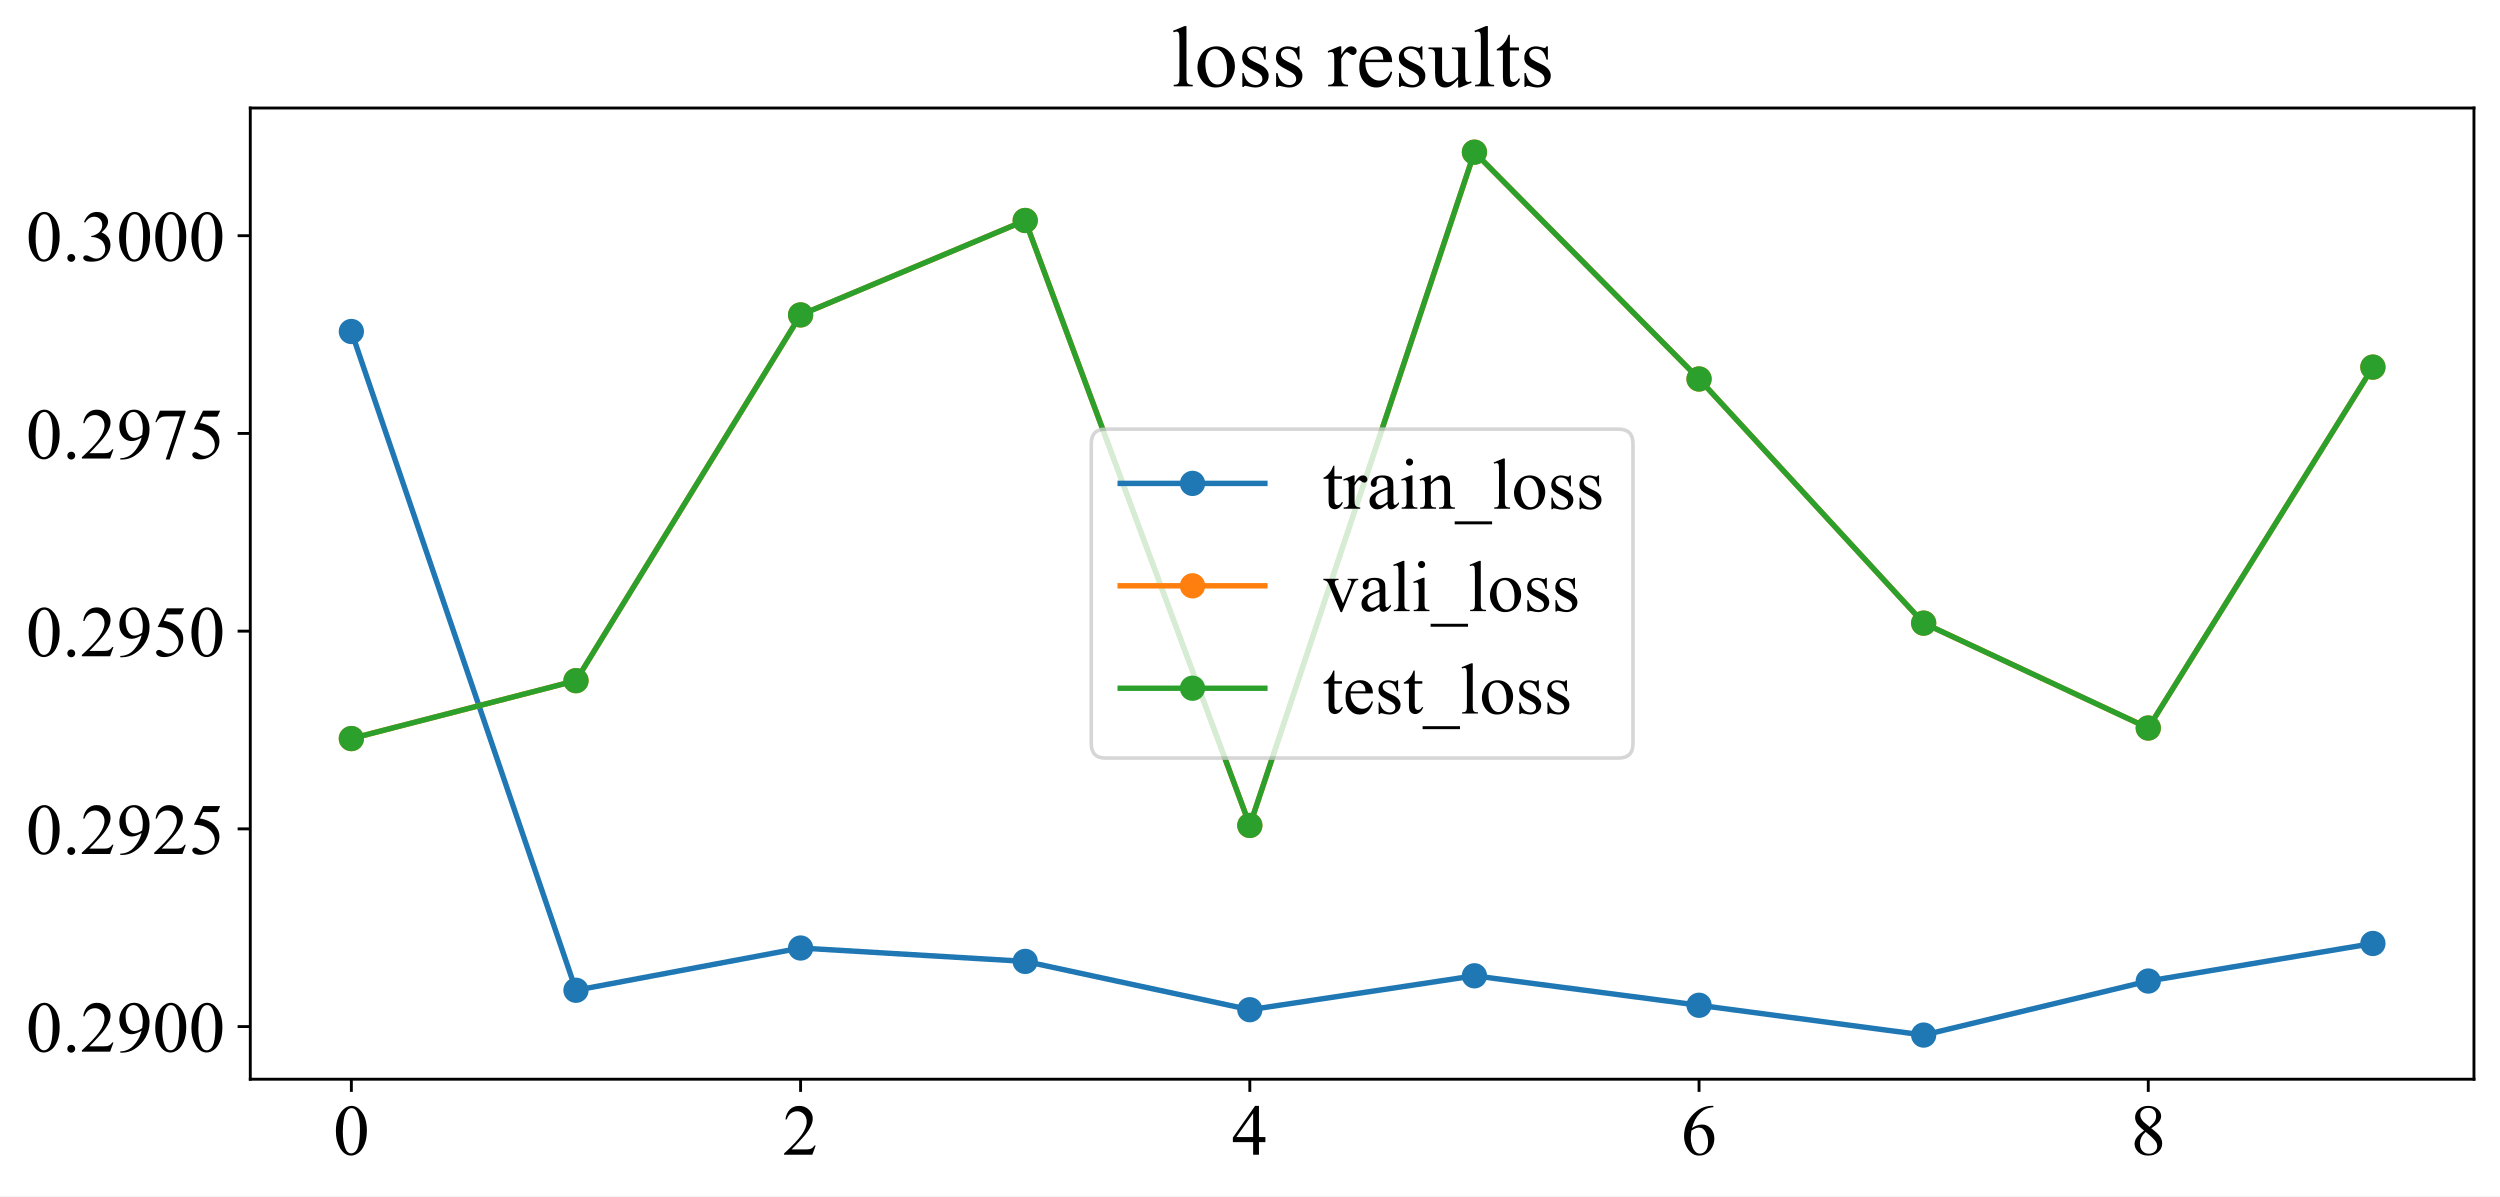
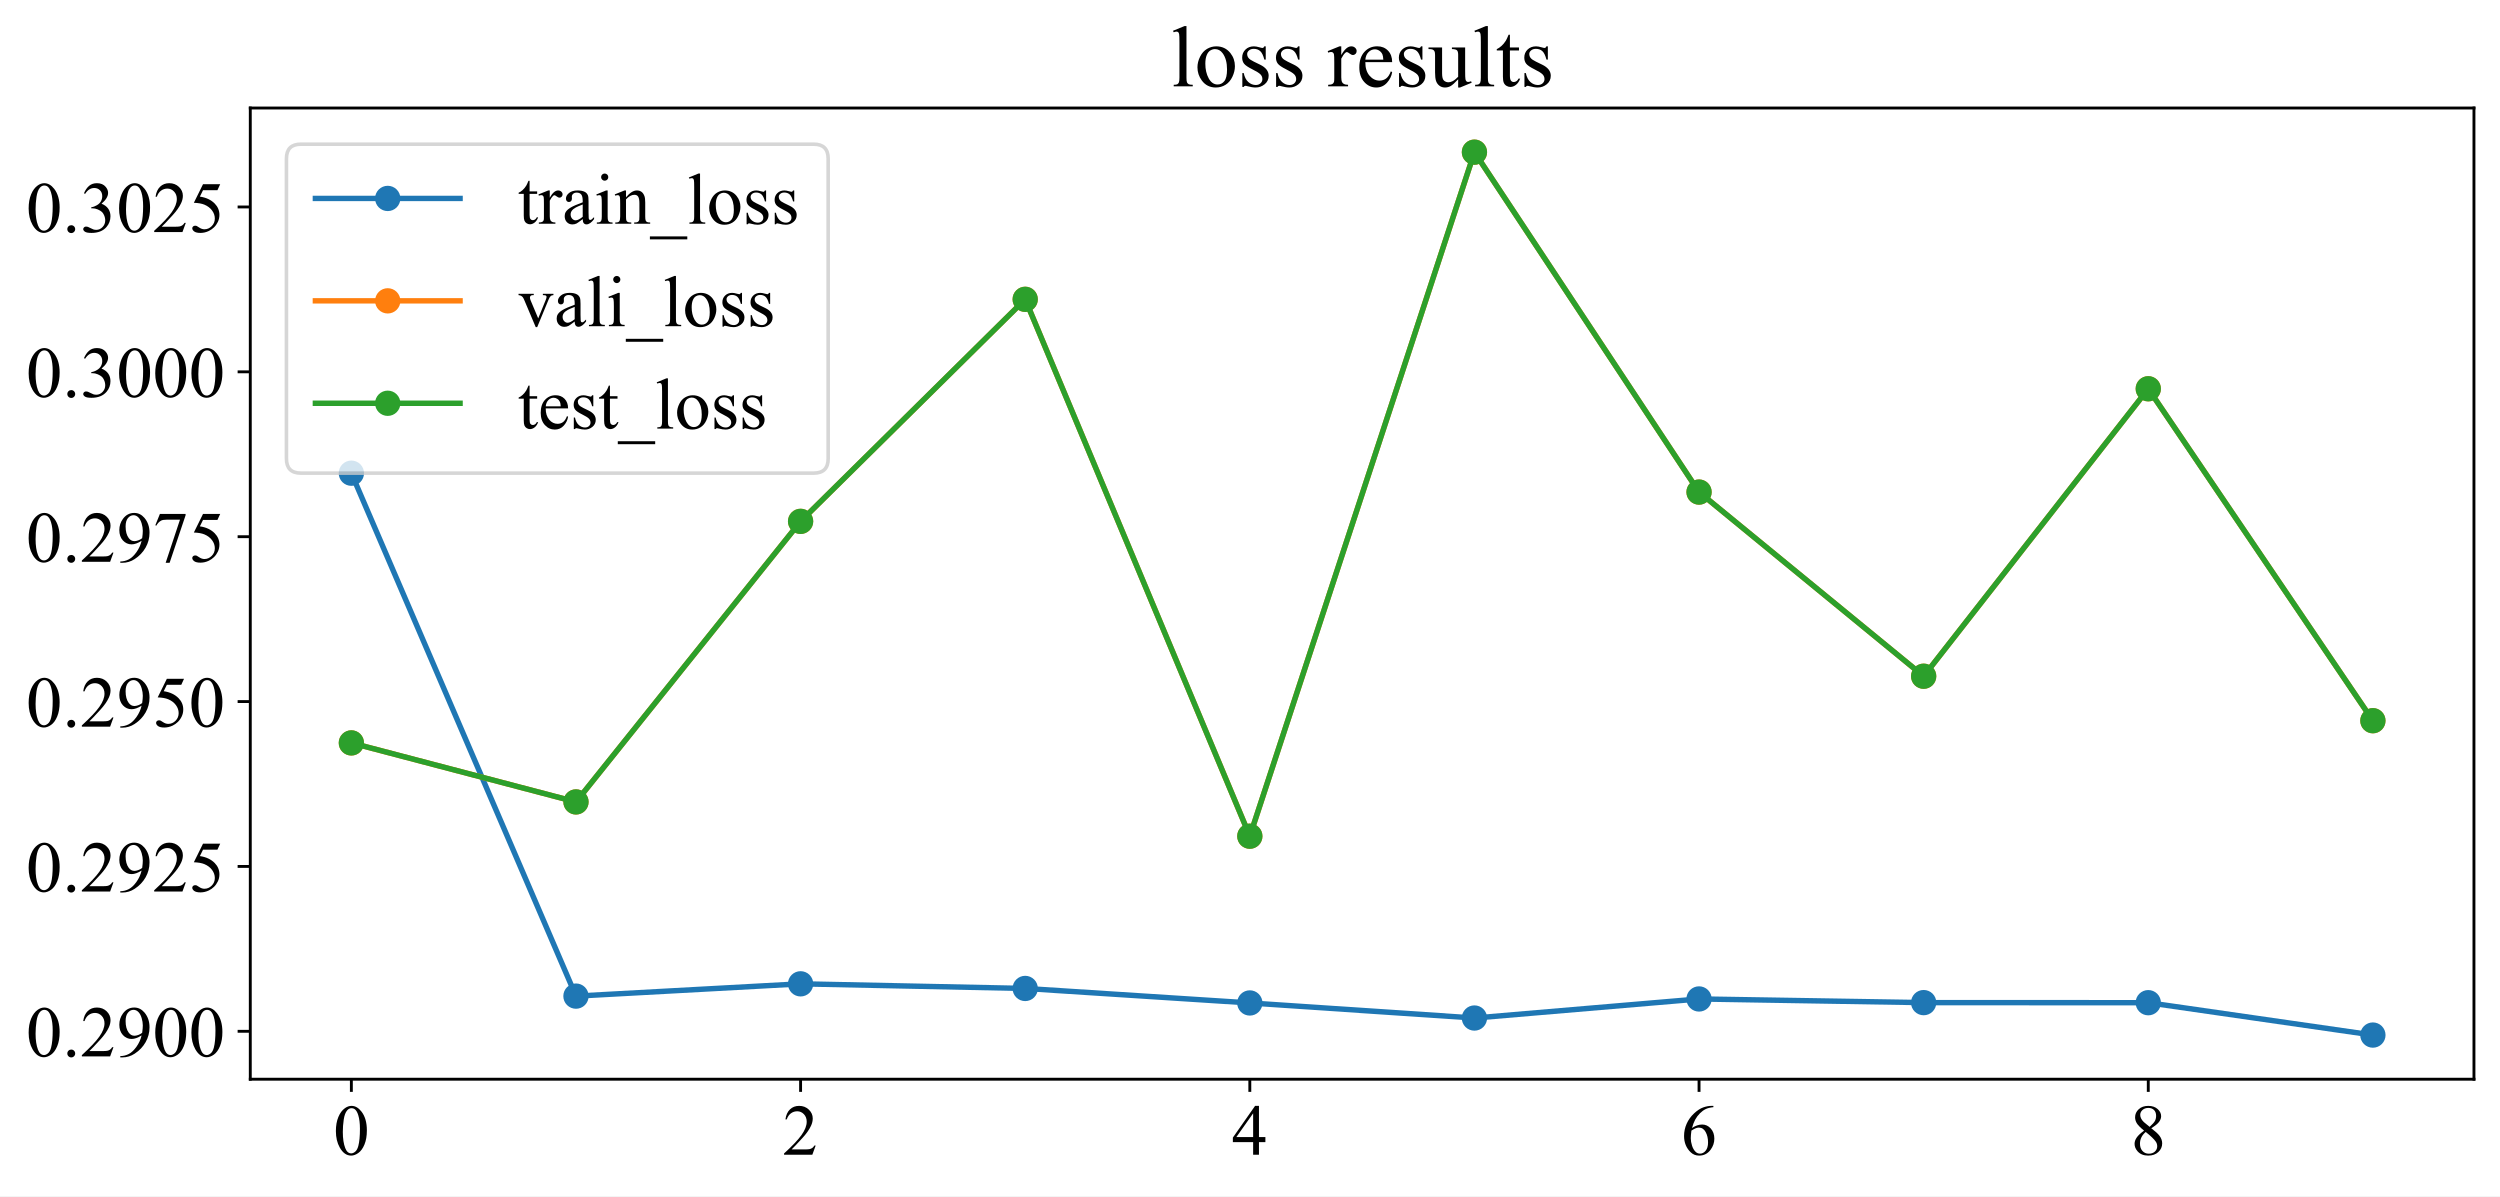
<svg xmlns="http://www.w3.org/2000/svg" xmlns:xlink="http://www.w3.org/1999/xlink" width="691.21pt" height="330.751pt" viewBox="0 0 691.21 330.751" version="1.1">
  <defs>
    <style type="text/css">*{stroke-linejoin: round; stroke-linecap: butt}</style>
  </defs>
  <g id="figure_1">
    <g id="patch_1">
      <path d="M 0 330.751  L 691.21 330.751  L 691.21 0  L 0 0  z " style="fill: #ffffff" />
    </g>
    <g id="axes_1">
      <g id="patch_2">
        <path d="M 69.2 298.385  L 684.01 298.385  L 684.01 29.865  L 69.2 29.865  z " style="fill: #ffffff" />
      </g>
      <g id="matplotlib.axis_1">
        <g id="xtick_1">
          <g id="line2d_1">
            <defs>
-               <path id="m62c90a2470" d="M 0 0  L 0 3.5  " style="stroke: #000000; stroke-width: 0.8" />
+               <path id="m183f76a699" d="M 0 0  L 0 3.5  " style="stroke: #000000; stroke-width: 0.8" />
            </defs>
            <g>
-               <use xlink:href="#m62c90a2470" x="97.146" y="298.385" style="stroke: #000000; stroke-width: 0.8" />
+               <use xlink:href="#m183f76a699" x="97.146" y="298.385" style="stroke: #000000; stroke-width: 0.8" />
            </g>
          </g>
          <g id="text_1">
            <g transform="translate(92.14591 319.2725) scale(0.2 -0.2)">
              <defs>
                <path id="TimesNewRomanPSMT-30" d="M 231 2094  Q 231 2819 450 3342  Q 669 3866 1031 4122  Q 1313 4325 1613 4325  Q 2100 4325 2488 3828  Q 2972 3213 2972 2159  Q 2972 1422 2759 906  Q 2547 391 2217 158  Q 1888 -75 1581 -75  Q 975 -75 572 641  Q 231 1244 231 2094  z M 844 2016  Q 844 1141 1059 588  Q 1238 122 1591 122  Q 1759 122 1940 273  Q 2122 425 2216 781  Q 2359 1319 2359 2297  Q 2359 3022 2209 3506  Q 2097 3866 1919 4016  Q 1791 4119 1609 4119  Q 1397 4119 1231 3928  Q 1006 3669 925 3112  Q 844 2556 844 2016  z " transform="scale(0.015625)" />
              </defs>
              <use xlink:href="#TimesNewRomanPSMT-30" />
            </g>
          </g>
        </g>
        <g id="xtick_2">
          <g id="line2d_2">
            <g>
-               <use xlink:href="#m62c90a2470" x="221.35" y="298.385" style="stroke: #000000; stroke-width: 0.8" />
+               <use xlink:href="#m183f76a699" x="221.35" y="298.385" style="stroke: #000000; stroke-width: 0.8" />
            </g>
          </g>
          <g id="text_2">
            <g transform="translate(216.3499 319.2725) scale(0.2 -0.2)">
              <defs>
                <path id="TimesNewRomanPSMT-32" d="M 2934 816  L 2638 0  L 138 0  L 138 116  Q 1241 1122 1691 1759  Q 2141 2397 2141 2925  Q 2141 3328 1894 3587  Q 1647 3847 1303 3847  Q 991 3847 742 3664  Q 494 3481 375 3128  L 259 3128  Q 338 3706 661 4015  Q 984 4325 1469 4325  Q 1984 4325 2329 3994  Q 2675 3663 2675 3213  Q 2675 2891 2525 2569  Q 2294 2063 1775 1497  Q 997 647 803 472  L 1909 472  Q 2247 472 2383 497  Q 2519 522 2628 598  Q 2738 675 2819 816  L 2934 816  z " transform="scale(0.015625)" />
              </defs>
              <use xlink:href="#TimesNewRomanPSMT-32" />
            </g>
          </g>
        </g>
        <g id="xtick_3">
          <g id="line2d_3">
            <g>
-               <use xlink:href="#m62c90a2470" x="345.554" y="298.385" style="stroke: #000000; stroke-width: 0.8" />
+               <use xlink:href="#m183f76a699" x="345.554" y="298.385" style="stroke: #000000; stroke-width: 0.8" />
            </g>
          </g>
          <g id="text_3">
            <g transform="translate(340.554 319.2725) scale(0.2 -0.2)">
              <defs>
                <path id="TimesNewRomanPSMT-34" d="M 2978 1563  L 2978 1119  L 2409 1119  L 2409 0  L 1894 0  L 1894 1119  L 100 1119  L 100 1519  L 2066 4325  L 2409 4325  L 2409 1563  L 2978 1563  z M 1894 1563  L 1894 3666  L 406 1563  L 1894 1563  z " transform="scale(0.015625)" />
              </defs>
              <use xlink:href="#TimesNewRomanPSMT-34" />
            </g>
          </g>
        </g>
        <g id="xtick_4">
          <g id="line2d_4">
            <g>
-               <use xlink:href="#m62c90a2470" x="469.758" y="298.385" style="stroke: #000000; stroke-width: 0.8" />
+               <use xlink:href="#m183f76a699" x="469.758" y="298.385" style="stroke: #000000; stroke-width: 0.8" />
            </g>
          </g>
          <g id="text_4">
            <g transform="translate(464.758 319.2725) scale(0.2 -0.2)">
              <defs>
                <path id="TimesNewRomanPSMT-36" d="M 2869 4325  L 2869 4209  Q 2456 4169 2195 4045  Q 1934 3922 1679 3669  Q 1425 3416 1258 3105  Q 1091 2794 978 2366  Q 1428 2675 1881 2675  Q 2316 2675 2634 2325  Q 2953 1975 2953 1425  Q 2953 894 2631 456  Q 2244 -75 1606 -75  Q 1172 -75 869 213  Q 275 772 275 1663  Q 275 2231 503 2743  Q 731 3256 1154 3653  Q 1578 4050 1965 4187  Q 2353 4325 2688 4325  L 2869 4325  z M 925 2138  Q 869 1716 869 1456  Q 869 1156 980 804  Q 1091 453 1309 247  Q 1469 100 1697 100  Q 1969 100 2183 356  Q 2397 613 2397 1088  Q 2397 1622 2184 2012  Q 1972 2403 1581 2403  Q 1463 2403 1327 2353  Q 1191 2303 925 2138  z " transform="scale(0.015625)" />
              </defs>
              <use xlink:href="#TimesNewRomanPSMT-36" />
            </g>
          </g>
        </g>
        <g id="xtick_5">
          <g id="line2d_5">
            <g>
-               <use xlink:href="#m62c90a2470" x="593.962" y="298.385" style="stroke: #000000; stroke-width: 0.8" />
+               <use xlink:href="#m183f76a699" x="593.962" y="298.385" style="stroke: #000000; stroke-width: 0.8" />
            </g>
          </g>
          <g id="text_5">
            <g transform="translate(588.9621 319.2725) scale(0.2 -0.2)">
              <defs>
                <path id="TimesNewRomanPSMT-38" d="M 1228 2134  Q 725 2547 579 2797  Q 434 3047 434 3316  Q 434 3728 753 4026  Q 1072 4325 1600 4325  Q 2113 4325 2425 4047  Q 2738 3769 2738 3413  Q 2738 3175 2569 2928  Q 2400 2681 1866 2347  Q 2416 1922 2594 1678  Q 2831 1359 2831 1006  Q 2831 559 2490 242  Q 2150 -75 1597 -75  Q 994 -75 656 303  Q 388 606 388 966  Q 388 1247 577 1523  Q 766 1800 1228 2134  z M 1719 2469  Q 2094 2806 2194 3001  Q 2294 3197 2294 3444  Q 2294 3772 2109 3958  Q 1925 4144 1606 4144  Q 1288 4144 1088 3959  Q 888 3775 888 3528  Q 888 3366 970 3203  Q 1053 3041 1206 2894  L 1719 2469  z M 1375 2016  Q 1116 1797 991 1539  Q 866 1281 866 981  Q 866 578 1086 336  Q 1306 94 1647 94  Q 1984 94 2187 284  Q 2391 475 2391 747  Q 2391 972 2272 1150  Q 2050 1481 1375 2016  z " transform="scale(0.015625)" />
              </defs>
              <use xlink:href="#TimesNewRomanPSMT-38" />
            </g>
          </g>
        </g>
      </g>
      <g id="matplotlib.axis_2">
        <g id="ytick_1">
          <g id="line2d_6">
            <defs>
-               <path id="m2eedac9779" d="M 0 0  L -3.5 0  " style="stroke: #000000; stroke-width: 0.8" />
+               <path id="m6efc847a6f" d="M 0 0  L -3.5 0  " style="stroke: #000000; stroke-width: 0.8" />
            </defs>
            <g>
-               <use xlink:href="#m2eedac9779" x="69.2" y="283.829" style="stroke: #000000; stroke-width: 0.8" />
+               <use xlink:href="#m6efc847a6f" x="69.2" y="285.138" style="stroke: #000000; stroke-width: 0.8" />
            </g>
          </g>
          <g id="text_6">
-             <g transform="translate(7.2 290.773) scale(0.2 -0.2)">
+             <g transform="translate(7.2 292.0821) scale(0.2 -0.2)">
              <defs>
                <path id="TimesNewRomanPSMT-2e" d="M 800 606  Q 947 606 1047 504  Q 1147 403 1147 259  Q 1147 116 1045 14  Q 944 -88 800 -88  Q 656 -88 554 14  Q 453 116 453 259  Q 453 406 554 506  Q 656 606 800 606  z " transform="scale(0.015625)" />
                <path id="TimesNewRomanPSMT-39" d="M 338 -88  L 338 28  Q 744 34 1094 217  Q 1444 400 1770 856  Q 2097 1313 2225 1859  Q 1734 1544 1338 1544  Q 891 1544 572 1889  Q 253 2234 253 2806  Q 253 3363 572 3797  Q 956 4325 1575 4325  Q 2097 4325 2469 3894  Q 2925 3359 2925 2575  Q 2925 1869 2578 1258  Q 2231 647 1613 244  Q 1109 -88 516 -88  L 338 -88  z M 2275 2091  Q 2331 2497 2331 2741  Q 2331 3044 2228 3395  Q 2125 3747 1936 3934  Q 1747 4122 1506 4122  Q 1228 4122 1018 3872  Q 809 3622 809 3128  Q 809 2469 1088 2097  Q 1291 1828 1588 1828  Q 1731 1828 1928 1897  Q 2125 1966 2275 2091  z " transform="scale(0.015625)" />
              </defs>
              <use xlink:href="#TimesNewRomanPSMT-30" />
              <use xlink:href="#TimesNewRomanPSMT-2e" x="50" />
              <use xlink:href="#TimesNewRomanPSMT-32" x="75" />
              <use xlink:href="#TimesNewRomanPSMT-39" x="125" />
              <use xlink:href="#TimesNewRomanPSMT-30" x="175" />
              <use xlink:href="#TimesNewRomanPSMT-30" x="225" />
            </g>
          </g>
        </g>
        <g id="ytick_2">
          <g id="line2d_7">
            <g>
-               <use xlink:href="#m2eedac9779" x="69.2" y="229.165" style="stroke: #000000; stroke-width: 0.8" />
+               <use xlink:href="#m6efc847a6f" x="69.2" y="239.555" style="stroke: #000000; stroke-width: 0.8" />
            </g>
          </g>
          <g id="text_7">
-             <g transform="translate(7.2 236.1087) scale(0.2 -0.2)">
+             <g transform="translate(7.2 246.4987) scale(0.2 -0.2)">
              <defs>
                <path id="TimesNewRomanPSMT-35" d="M 2778 4238  L 2534 3706  L 1259 3706  L 981 3138  Q 1809 3016 2294 2522  Q 2709 2097 2709 1522  Q 2709 1188 2573 903  Q 2438 619 2231 419  Q 2025 219 1772 97  Q 1413 -75 1034 -75  Q 653 -75 479 54  Q 306 184 306 341  Q 306 428 378 495  Q 450 563 559 563  Q 641 563 702 538  Q 763 513 909 409  Q 1144 247 1384 247  Q 1750 247 2026 523  Q 2303 800 2303 1197  Q 2303 1581 2056 1914  Q 1809 2247 1375 2428  Q 1034 2569 447 2591  L 1259 4238  L 2778 4238  z " transform="scale(0.015625)" />
              </defs>
              <use xlink:href="#TimesNewRomanPSMT-30" />
              <use xlink:href="#TimesNewRomanPSMT-2e" x="50" />
              <use xlink:href="#TimesNewRomanPSMT-32" x="75" />
              <use xlink:href="#TimesNewRomanPSMT-39" x="125" />
              <use xlink:href="#TimesNewRomanPSMT-32" x="175" />
              <use xlink:href="#TimesNewRomanPSMT-35" x="225" />
            </g>
          </g>
        </g>
        <g id="ytick_3">
          <g id="line2d_8">
            <g>
-               <use xlink:href="#m2eedac9779" x="69.2" y="174.501" style="stroke: #000000; stroke-width: 0.8" />
+               <use xlink:href="#m6efc847a6f" x="69.2" y="193.971" style="stroke: #000000; stroke-width: 0.8" />
            </g>
          </g>
          <g id="text_8">
-             <g transform="translate(7.2 181.4445) scale(0.2 -0.2)">
+             <g transform="translate(7.2 200.9152) scale(0.2 -0.2)">
              <use xlink:href="#TimesNewRomanPSMT-30" />
              <use xlink:href="#TimesNewRomanPSMT-2e" x="50" />
              <use xlink:href="#TimesNewRomanPSMT-32" x="75" />
              <use xlink:href="#TimesNewRomanPSMT-39" x="125" />
              <use xlink:href="#TimesNewRomanPSMT-35" x="175" />
              <use xlink:href="#TimesNewRomanPSMT-30" x="225" />
            </g>
          </g>
        </g>
        <g id="ytick_4">
          <g id="line2d_9">
            <g>
-               <use xlink:href="#m2eedac9779" x="69.2" y="119.837" style="stroke: #000000; stroke-width: 0.8" />
+               <use xlink:href="#m6efc847a6f" x="69.2" y="148.388" style="stroke: #000000; stroke-width: 0.8" />
            </g>
          </g>
          <g id="text_9">
-             <g transform="translate(7.2 126.7803) scale(0.2 -0.2)">
+             <g transform="translate(7.2 155.3318) scale(0.2 -0.2)">
              <defs>
                <path id="TimesNewRomanPSMT-37" d="M 644 4238  L 2916 4238  L 2916 4119  L 1503 -88  L 1153 -88  L 2419 3728  L 1253 3728  Q 900 3728 750 3644  Q 488 3500 328 3200  L 238 3234  L 644 4238  z " transform="scale(0.015625)" />
              </defs>
              <use xlink:href="#TimesNewRomanPSMT-30" />
              <use xlink:href="#TimesNewRomanPSMT-2e" x="50" />
              <use xlink:href="#TimesNewRomanPSMT-32" x="75" />
              <use xlink:href="#TimesNewRomanPSMT-39" x="125" />
              <use xlink:href="#TimesNewRomanPSMT-37" x="175" />
              <use xlink:href="#TimesNewRomanPSMT-35" x="225" />
            </g>
          </g>
        </g>
        <g id="ytick_5">
          <g id="line2d_10">
            <g>
-               <use xlink:href="#m2eedac9779" x="69.2" y="65.172" style="stroke: #000000; stroke-width: 0.8" />
+               <use xlink:href="#m6efc847a6f" x="69.2" y="102.805" style="stroke: #000000; stroke-width: 0.8" />
            </g>
          </g>
          <g id="text_10">
-             <g transform="translate(7.2 72.11605) scale(0.2 -0.2)">
+             <g transform="translate(7.2 109.7483) scale(0.2 -0.2)">
              <defs>
                <path id="TimesNewRomanPSMT-33" d="M 325 3431  Q 506 3859 782 4092  Q 1059 4325 1472 4325  Q 1981 4325 2253 3994  Q 2459 3747 2459 3466  Q 2459 3003 1878 2509  Q 2269 2356 2469 2072  Q 2669 1788 2669 1403  Q 2669 853 2319 450  Q 1863 -75 997 -75  Q 569 -75 414 31  Q 259 138 259 259  Q 259 350 332 419  Q 406 488 509 488  Q 588 488 669 463  Q 722 447 909 348  Q 1097 250 1169 231  Q 1284 197 1416 197  Q 1734 197 1970 444  Q 2206 691 2206 1028  Q 2206 1275 2097 1509  Q 2016 1684 1919 1775  Q 1784 1900 1550 2001  Q 1316 2103 1072 2103  L 972 2103  L 972 2197  Q 1219 2228 1467 2375  Q 1716 2522 1828 2728  Q 1941 2934 1941 3181  Q 1941 3503 1739 3701  Q 1538 3900 1238 3900  Q 753 3900 428 3381  L 325 3431  z " transform="scale(0.015625)" />
              </defs>
              <use xlink:href="#TimesNewRomanPSMT-30" />
              <use xlink:href="#TimesNewRomanPSMT-2e" x="50" />
              <use xlink:href="#TimesNewRomanPSMT-33" x="75" />
              <use xlink:href="#TimesNewRomanPSMT-30" x="125" />
              <use xlink:href="#TimesNewRomanPSMT-30" x="175" />
              <use xlink:href="#TimesNewRomanPSMT-30" x="225" />
            </g>
          </g>
        </g>
-       </g>
-       <g id="line2d_11">
-         <path d="M 97.146 91.654  L 159.248 273.794  L 221.35 262.112  L 283.452 265.815  L 345.554 279.169  L 407.656 269.791  L 469.758 277.941  L 531.86 286.18  L 593.962 271.242  L 656.064 260.853  " clip-path="url(#p763e1a6845)" style="fill: none; stroke: #1f77b4; stroke-width: 1.5; stroke-linecap: square" />
+         <g id="ytick_6">
+           <g id="line2d_11">
+             <g>
+               <use xlink:href="#m6efc847a6f" x="69.2" y="57.221" style="stroke: #000000; stroke-width: 0.8" />
+             </g>
+           </g>
+           <g id="text_11">
+             <g transform="translate(7.2 64.16483) scale(0.2 -0.2)">
+               <use xlink:href="#TimesNewRomanPSMT-30" />
+               <use xlink:href="#TimesNewRomanPSMT-2e" x="50" />
+               <use xlink:href="#TimesNewRomanPSMT-33" x="75" />
+               <use xlink:href="#TimesNewRomanPSMT-30" x="125" />
+               <use xlink:href="#TimesNewRomanPSMT-32" x="175" />
+               <use xlink:href="#TimesNewRomanPSMT-35" x="225" />
+             </g>
+           </g>
+         </g>
+       </g>
+       <g id="line2d_12">
+         <path d="M 97.146 130.831  L 159.248 275.41  L 221.35 272.012  L 283.452 273.292  L 345.554 277.301  L 407.656 281.468  L 469.758 276.196  L 531.86 277.208  L 593.962 277.23  L 656.064 286.18  " clip-path="url(#p77e6cdeace)" style="fill: none; stroke: #1f77b4; stroke-width: 1.5; stroke-linecap: square" />
        <defs>
-           <path id="m003d6526e3" d="M 0 3  C 0.796 3 1.559 2.684 2.121 2.121  C 2.684 1.559 3 0.796 3 0  C 3 -0.796 2.684 -1.559 2.121 -2.121  C 1.559 -2.684 0.796 -3 0 -3  C -0.796 -3 -1.559 -2.684 -2.121 -2.121  C -2.684 -1.559 -3 -0.796 -3 0  C -3 0.796 -2.684 1.559 -2.121 2.121  C -1.559 2.684 -0.796 3 0 3  z " style="stroke: #1f77b4" />
+           <path id="m69102c102f" d="M 0 3  C 0.796 3 1.559 2.684 2.121 2.121  C 2.684 1.559 3 0.796 3 0  C 3 -0.796 2.684 -1.559 2.121 -2.121  C 1.559 -2.684 0.796 -3 0 -3  C -0.796 -3 -1.559 -2.684 -2.121 -2.121  C -2.684 -1.559 -3 -0.796 -3 0  C -3 0.796 -2.684 1.559 -2.121 2.121  C -1.559 2.684 -0.796 3 0 3  z " style="stroke: #1f77b4" />
        </defs>
-         <g clip-path="url(#p763e1a6845)">
-           <use xlink:href="#m003d6526e3" x="97.146" y="91.654" style="fill: #1f77b4; stroke: #1f77b4" />
-           <use xlink:href="#m003d6526e3" x="159.248" y="273.794" style="fill: #1f77b4; stroke: #1f77b4" />
-           <use xlink:href="#m003d6526e3" x="221.35" y="262.112" style="fill: #1f77b4; stroke: #1f77b4" />
-           <use xlink:href="#m003d6526e3" x="283.452" y="265.815" style="fill: #1f77b4; stroke: #1f77b4" />
-           <use xlink:href="#m003d6526e3" x="345.554" y="279.169" style="fill: #1f77b4; stroke: #1f77b4" />
-           <use xlink:href="#m003d6526e3" x="407.656" y="269.791" style="fill: #1f77b4; stroke: #1f77b4" />
-           <use xlink:href="#m003d6526e3" x="469.758" y="277.941" style="fill: #1f77b4; stroke: #1f77b4" />
-           <use xlink:href="#m003d6526e3" x="531.86" y="286.18" style="fill: #1f77b4; stroke: #1f77b4" />
-           <use xlink:href="#m003d6526e3" x="593.962" y="271.242" style="fill: #1f77b4; stroke: #1f77b4" />
-           <use xlink:href="#m003d6526e3" x="656.064" y="260.853" style="fill: #1f77b4; stroke: #1f77b4" />
-         </g>
-       </g>
-       <g id="line2d_12">
-         <path d="M 97.146 204.206  L 159.248 188.192  L 221.35 87.068  L 283.452 60.96  L 345.554 228.216  L 407.656 42.07  L 469.758 104.785  L 531.86 172.287  L 593.962 201.287  L 656.064 101.501  " clip-path="url(#p763e1a6845)" style="fill: none; stroke: #ff7f0e; stroke-width: 1.5; stroke-linecap: square" />
+         <g clip-path="url(#p77e6cdeace)">
+           <use xlink:href="#m69102c102f" x="97.146" y="130.831" style="fill: #1f77b4; stroke: #1f77b4" />
+           <use xlink:href="#m69102c102f" x="159.248" y="275.41" style="fill: #1f77b4; stroke: #1f77b4" />
+           <use xlink:href="#m69102c102f" x="221.35" y="272.012" style="fill: #1f77b4; stroke: #1f77b4" />
+           <use xlink:href="#m69102c102f" x="283.452" y="273.292" style="fill: #1f77b4; stroke: #1f77b4" />
+           <use xlink:href="#m69102c102f" x="345.554" y="277.301" style="fill: #1f77b4; stroke: #1f77b4" />
+           <use xlink:href="#m69102c102f" x="407.656" y="281.468" style="fill: #1f77b4; stroke: #1f77b4" />
+           <use xlink:href="#m69102c102f" x="469.758" y="276.196" style="fill: #1f77b4; stroke: #1f77b4" />
+           <use xlink:href="#m69102c102f" x="531.86" y="277.208" style="fill: #1f77b4; stroke: #1f77b4" />
+           <use xlink:href="#m69102c102f" x="593.962" y="277.23" style="fill: #1f77b4; stroke: #1f77b4" />
+           <use xlink:href="#m69102c102f" x="656.064" y="286.18" style="fill: #1f77b4; stroke: #1f77b4" />
+         </g>
+       </g>
+       <g id="line2d_13">
+         <path d="M 97.146 205.403  L 159.248 221.719  L 221.35 144.147  L 283.452 82.756  L 345.554 231.195  L 407.656 42.07  L 469.758 136.052  L 531.86 186.965  L 593.962 107.489  L 656.064 199.262  " clip-path="url(#p77e6cdeace)" style="fill: none; stroke: #ff7f0e; stroke-width: 1.5; stroke-linecap: square" />
        <defs>
-           <path id="m4700c9fcbf" d="M 0 3  C 0.796 3 1.559 2.684 2.121 2.121  C 2.684 1.559 3 0.796 3 0  C 3 -0.796 2.684 -1.559 2.121 -2.121  C 1.559 -2.684 0.796 -3 0 -3  C -0.796 -3 -1.559 -2.684 -2.121 -2.121  C -2.684 -1.559 -3 -0.796 -3 0  C -3 0.796 -2.684 1.559 -2.121 2.121  C -1.559 2.684 -0.796 3 0 3  z " style="stroke: #ff7f0e" />
+           <path id="mde9e54da79" d="M 0 3  C 0.796 3 1.559 2.684 2.121 2.121  C 2.684 1.559 3 0.796 3 0  C 3 -0.796 2.684 -1.559 2.121 -2.121  C 1.559 -2.684 0.796 -3 0 -3  C -0.796 -3 -1.559 -2.684 -2.121 -2.121  C -2.684 -1.559 -3 -0.796 -3 0  C -3 0.796 -2.684 1.559 -2.121 2.121  C -1.559 2.684 -0.796 3 0 3  z " style="stroke: #ff7f0e" />
        </defs>
-         <g clip-path="url(#p763e1a6845)">
-           <use xlink:href="#m4700c9fcbf" x="97.146" y="204.206" style="fill: #ff7f0e; stroke: #ff7f0e" />
-           <use xlink:href="#m4700c9fcbf" x="159.248" y="188.192" style="fill: #ff7f0e; stroke: #ff7f0e" />
-           <use xlink:href="#m4700c9fcbf" x="221.35" y="87.068" style="fill: #ff7f0e; stroke: #ff7f0e" />
-           <use xlink:href="#m4700c9fcbf" x="283.452" y="60.96" style="fill: #ff7f0e; stroke: #ff7f0e" />
-           <use xlink:href="#m4700c9fcbf" x="345.554" y="228.216" style="fill: #ff7f0e; stroke: #ff7f0e" />
-           <use xlink:href="#m4700c9fcbf" x="407.656" y="42.07" style="fill: #ff7f0e; stroke: #ff7f0e" />
-           <use xlink:href="#m4700c9fcbf" x="469.758" y="104.785" style="fill: #ff7f0e; stroke: #ff7f0e" />
-           <use xlink:href="#m4700c9fcbf" x="531.86" y="172.287" style="fill: #ff7f0e; stroke: #ff7f0e" />
-           <use xlink:href="#m4700c9fcbf" x="593.962" y="201.287" style="fill: #ff7f0e; stroke: #ff7f0e" />
-           <use xlink:href="#m4700c9fcbf" x="656.064" y="101.501" style="fill: #ff7f0e; stroke: #ff7f0e" />
-         </g>
-       </g>
-       <g id="line2d_13">
-         <path d="M 97.146 204.206  L 159.248 188.192  L 221.35 87.068  L 283.452 60.96  L 345.554 228.216  L 407.656 42.07  L 469.758 104.785  L 531.86 172.287  L 593.962 201.287  L 656.064 101.501  " clip-path="url(#p763e1a6845)" style="fill: none; stroke: #2ca02c; stroke-width: 1.5; stroke-linecap: square" />
+         <g clip-path="url(#p77e6cdeace)">
+           <use xlink:href="#mde9e54da79" x="97.146" y="205.403" style="fill: #ff7f0e; stroke: #ff7f0e" />
+           <use xlink:href="#mde9e54da79" x="159.248" y="221.719" style="fill: #ff7f0e; stroke: #ff7f0e" />
+           <use xlink:href="#mde9e54da79" x="221.35" y="144.147" style="fill: #ff7f0e; stroke: #ff7f0e" />
+           <use xlink:href="#mde9e54da79" x="283.452" y="82.756" style="fill: #ff7f0e; stroke: #ff7f0e" />
+           <use xlink:href="#mde9e54da79" x="345.554" y="231.195" style="fill: #ff7f0e; stroke: #ff7f0e" />
+           <use xlink:href="#mde9e54da79" x="407.656" y="42.07" style="fill: #ff7f0e; stroke: #ff7f0e" />
+           <use xlink:href="#mde9e54da79" x="469.758" y="136.052" style="fill: #ff7f0e; stroke: #ff7f0e" />
+           <use xlink:href="#mde9e54da79" x="531.86" y="186.965" style="fill: #ff7f0e; stroke: #ff7f0e" />
+           <use xlink:href="#mde9e54da79" x="593.962" y="107.489" style="fill: #ff7f0e; stroke: #ff7f0e" />
+           <use xlink:href="#mde9e54da79" x="656.064" y="199.262" style="fill: #ff7f0e; stroke: #ff7f0e" />
+         </g>
+       </g>
+       <g id="line2d_14">
+         <path d="M 97.146 205.403  L 159.248 221.719  L 221.35 144.147  L 283.452 82.756  L 345.554 231.195  L 407.656 42.07  L 469.758 136.052  L 531.86 186.965  L 593.962 107.489  L 656.064 199.262  " clip-path="url(#p77e6cdeace)" style="fill: none; stroke: #2ca02c; stroke-width: 1.5; stroke-linecap: square" />
        <defs>
-           <path id="m9c10a7d4bb" d="M 0 3  C 0.796 3 1.559 2.684 2.121 2.121  C 2.684 1.559 3 0.796 3 0  C 3 -0.796 2.684 -1.559 2.121 -2.121  C 1.559 -2.684 0.796 -3 0 -3  C -0.796 -3 -1.559 -2.684 -2.121 -2.121  C -2.684 -1.559 -3 -0.796 -3 0  C -3 0.796 -2.684 1.559 -2.121 2.121  C -1.559 2.684 -0.796 3 0 3  z " style="stroke: #2ca02c" />
+           <path id="mb8892e3e1c" d="M 0 3  C 0.796 3 1.559 2.684 2.121 2.121  C 2.684 1.559 3 0.796 3 0  C 3 -0.796 2.684 -1.559 2.121 -2.121  C 1.559 -2.684 0.796 -3 0 -3  C -0.796 -3 -1.559 -2.684 -2.121 -2.121  C -2.684 -1.559 -3 -0.796 -3 0  C -3 0.796 -2.684 1.559 -2.121 2.121  C -1.559 2.684 -0.796 3 0 3  z " style="stroke: #2ca02c" />
        </defs>
-         <g clip-path="url(#p763e1a6845)">
-           <use xlink:href="#m9c10a7d4bb" x="97.146" y="204.206" style="fill: #2ca02c; stroke: #2ca02c" />
-           <use xlink:href="#m9c10a7d4bb" x="159.248" y="188.192" style="fill: #2ca02c; stroke: #2ca02c" />
-           <use xlink:href="#m9c10a7d4bb" x="221.35" y="87.068" style="fill: #2ca02c; stroke: #2ca02c" />
-           <use xlink:href="#m9c10a7d4bb" x="283.452" y="60.96" style="fill: #2ca02c; stroke: #2ca02c" />
-           <use xlink:href="#m9c10a7d4bb" x="345.554" y="228.216" style="fill: #2ca02c; stroke: #2ca02c" />
-           <use xlink:href="#m9c10a7d4bb" x="407.656" y="42.07" style="fill: #2ca02c; stroke: #2ca02c" />
-           <use xlink:href="#m9c10a7d4bb" x="469.758" y="104.785" style="fill: #2ca02c; stroke: #2ca02c" />
-           <use xlink:href="#m9c10a7d4bb" x="531.86" y="172.287" style="fill: #2ca02c; stroke: #2ca02c" />
-           <use xlink:href="#m9c10a7d4bb" x="593.962" y="201.287" style="fill: #2ca02c; stroke: #2ca02c" />
-           <use xlink:href="#m9c10a7d4bb" x="656.064" y="101.501" style="fill: #2ca02c; stroke: #2ca02c" />
+         <g clip-path="url(#p77e6cdeace)">
+           <use xlink:href="#mb8892e3e1c" x="97.146" y="205.403" style="fill: #2ca02c; stroke: #2ca02c" />
+           <use xlink:href="#mb8892e3e1c" x="159.248" y="221.719" style="fill: #2ca02c; stroke: #2ca02c" />
+           <use xlink:href="#mb8892e3e1c" x="221.35" y="144.147" style="fill: #2ca02c; stroke: #2ca02c" />
+           <use xlink:href="#mb8892e3e1c" x="283.452" y="82.756" style="fill: #2ca02c; stroke: #2ca02c" />
+           <use xlink:href="#mb8892e3e1c" x="345.554" y="231.195" style="fill: #2ca02c; stroke: #2ca02c" />
+           <use xlink:href="#mb8892e3e1c" x="407.656" y="42.07" style="fill: #2ca02c; stroke: #2ca02c" />
+           <use xlink:href="#mb8892e3e1c" x="469.758" y="136.052" style="fill: #2ca02c; stroke: #2ca02c" />
+           <use xlink:href="#mb8892e3e1c" x="531.86" y="186.965" style="fill: #2ca02c; stroke: #2ca02c" />
+           <use xlink:href="#mb8892e3e1c" x="593.962" y="107.489" style="fill: #2ca02c; stroke: #2ca02c" />
+           <use xlink:href="#mb8892e3e1c" x="656.064" y="199.262" style="fill: #2ca02c; stroke: #2ca02c" />
        </g>
      </g>
      <g id="patch_3">
        <path d="M 69.2 298.385  L 69.2 29.865  " style="fill: none; stroke: #000000; stroke-width: 0.8; stroke-linejoin: miter; stroke-linecap: square" />
      </g>
      <g id="patch_4">
        <path d="M 684.01 298.385  L 684.01 29.865  " style="fill: none; stroke: #000000; stroke-width: 0.8; stroke-linejoin: miter; stroke-linecap: square" />
      </g>
      <g id="patch_5">
        <path d="M 69.2 298.385  L 684.01 298.385  " style="fill: none; stroke: #000000; stroke-width: 0.8; stroke-linejoin: miter; stroke-linecap: square" />
      </g>
      <g id="patch_6">
        <path d="M 69.2 29.865  L 684.01 29.865  " style="fill: none; stroke: #000000; stroke-width: 0.8; stroke-linejoin: miter; stroke-linecap: square" />
      </g>
-       <g id="text_11">
+       <g id="text_12">
        <g transform="translate(323.5987 23.865) scale(0.24 -0.24)">
          <defs>
            <path id="TimesNewRomanPSMT-6c" d="M 1184 4444  L 1184 647  Q 1184 378 1223 290  Q 1263 203 1344 158  Q 1425 113 1647 113  L 1647 0  L 244 0  L 244 113  Q 441 113 512 153  Q 584 194 625 287  Q 666 381 666 647  L 666 3247  Q 666 3731 644 3842  Q 622 3953 573 3993  Q 525 4034 450 4034  Q 369 4034 244 3984  L 191 4094  L 1044 4444  L 1184 4444  z " transform="scale(0.015625)" />
            <path id="TimesNewRomanPSMT-6f" d="M 1600 2947  Q 2250 2947 2644 2453  Q 2978 2031 2978 1484  Q 2978 1100 2793 706  Q 2609 313 2286 112  Q 1963 -88 1566 -88  Q 919 -88 538 428  Q 216 863 216 1403  Q 216 1797 411 2186  Q 606 2575 925 2761  Q 1244 2947 1600 2947  z M 1503 2744  Q 1338 2744 1170 2645  Q 1003 2547 900 2300  Q 797 2053 797 1666  Q 797 1041 1045 587  Q 1294 134 1700 134  Q 2003 134 2200 384  Q 2397 634 2397 1244  Q 2397 2006 2069 2444  Q 1847 2744 1503 2744  z " transform="scale(0.015625)" />
            <path id="TimesNewRomanPSMT-73" d="M 2050 2947  L 2050 1972  L 1947 1972  Q 1828 2431 1642 2597  Q 1456 2763 1169 2763  Q 950 2763 815 2647  Q 681 2531 681 2391  Q 681 2216 781 2091  Q 878 1963 1175 1819  L 1631 1597  Q 2266 1288 2266 781  Q 2266 391 1970 151  Q 1675 -88 1309 -88  Q 1047 -88 709 6  Q 606 38 541 38  Q 469 38 428 -44  L 325 -44  L 325 978  L 428 978  Q 516 541 762 319  Q 1009 97 1316 97  Q 1531 97 1667 223  Q 1803 350 1803 528  Q 1803 744 1651 891  Q 1500 1038 1047 1263  Q 594 1488 453 1669  Q 313 1847 313 2119  Q 313 2472 555 2709  Q 797 2947 1181 2947  Q 1350 2947 1591 2875  Q 1750 2828 1803 2828  Q 1853 2828 1881 2850  Q 1909 2872 1947 2947  L 2050 2947  z " transform="scale(0.015625)" />
            <path id="TimesNewRomanPSMT-20" transform="scale(0.015625)" />
            <path id="TimesNewRomanPSMT-72" d="M 1038 2947  L 1038 2303  Q 1397 2947 1775 2947  Q 1947 2947 2059 2842  Q 2172 2738 2172 2600  Q 2172 2478 2090 2393  Q 2009 2309 1897 2309  Q 1788 2309 1652 2417  Q 1516 2525 1450 2525  Q 1394 2525 1328 2463  Q 1188 2334 1038 2041  L 1038 669  Q 1038 431 1097 309  Q 1138 225 1241 169  Q 1344 113 1538 113  L 1538 0  L 72 0  L 72 113  Q 291 113 397 181  Q 475 231 506 341  Q 522 394 522 644  L 522 1753  Q 522 2253 501 2348  Q 481 2444 426 2487  Q 372 2531 291 2531  Q 194 2531 72 2484  L 41 2597  L 906 2947  L 1038 2947  z " transform="scale(0.015625)" />
            <path id="TimesNewRomanPSMT-65" d="M 681 1784  Q 678 1147 991 784  Q 1303 422 1725 422  Q 2006 422 2214 576  Q 2422 731 2563 1106  L 2659 1044  Q 2594 616 2278 264  Q 1963 -88 1488 -88  Q 972 -88 605 314  Q 238 716 238 1394  Q 238 2128 614 2539  Q 991 2950 1559 2950  Q 2041 2950 2350 2633  Q 2659 2316 2659 1784  L 681 1784  z M 681 1966  L 2006 1966  Q 1991 2241 1941 2353  Q 1863 2528 1708 2628  Q 1553 2728 1384 2728  Q 1125 2728 920 2526  Q 716 2325 681 1966  z " transform="scale(0.015625)" />
            <path id="TimesNewRomanPSMT-75" d="M 2709 2863  L 2709 1128  Q 2709 631 2732 520  Q 2756 409 2807 365  Q 2859 322 2928 322  Q 3025 322 3147 375  L 3191 266  L 2334 -88  L 2194 -88  L 2194 519  Q 1825 119 1631 15  Q 1438 -88 1222 -88  Q 981 -88 804 51  Q 628 191 559 409  Q 491 628 491 1028  L 491 2306  Q 491 2509 447 2587  Q 403 2666 317 2708  Q 231 2750 6 2747  L 6 2863  L 1009 2863  L 1009 947  Q 1009 547 1148 422  Q 1288 297 1484 297  Q 1619 297 1789 381  Q 1959 466 2194 703  L 2194 2325  Q 2194 2569 2105 2655  Q 2016 2741 1734 2747  L 1734 2863  L 2709 2863  z " transform="scale(0.015625)" />
            <path id="TimesNewRomanPSMT-74" d="M 1031 3803  L 1031 2863  L 1700 2863  L 1700 2644  L 1031 2644  L 1031 788  Q 1031 509 1111 412  Q 1191 316 1316 316  Q 1419 316 1516 380  Q 1613 444 1666 569  L 1788 569  Q 1678 263 1478 108  Q 1278 -47 1066 -47  Q 922 -47 784 33  Q 647 113 581 261  Q 516 409 516 719  L 516 2644  L 63 2644  L 63 2747  Q 234 2816 414 2980  Q 594 3144 734 3369  Q 806 3488 934 3803  L 1031 3803  z " transform="scale(0.015625)" />
          </defs>
          <use xlink:href="#TimesNewRomanPSMT-6c" />
          <use xlink:href="#TimesNewRomanPSMT-6f" x="27.783" />
          <use xlink:href="#TimesNewRomanPSMT-73" x="77.783" />
          <use xlink:href="#TimesNewRomanPSMT-73" x="116.699" />
          <use xlink:href="#TimesNewRomanPSMT-20" x="155.615" />
          <use xlink:href="#TimesNewRomanPSMT-72" x="180.615" />
          <use xlink:href="#TimesNewRomanPSMT-65" x="213.916" />
          <use xlink:href="#TimesNewRomanPSMT-73" x="258.301" />
          <use xlink:href="#TimesNewRomanPSMT-75" x="297.217" />
          <use xlink:href="#TimesNewRomanPSMT-6c" x="347.217" />
          <use xlink:href="#TimesNewRomanPSMT-74" x="375" />
          <use xlink:href="#TimesNewRomanPSMT-73" x="402.783" />
        </g>
      </g>
      <g id="legend_1">
        <g id="patch_7">
-           <path d="M 305.717 209.598  L 447.493 209.598  Q 451.493 209.598 451.493 205.598  L 451.493 122.652  Q 451.493 118.652 447.493 118.652  L 305.717 118.652  Q 301.717 118.652 301.717 122.652  L 301.717 205.598  Q 301.717 209.598 305.717 209.598  z " style="fill: #ffffff; opacity: 0.8; stroke: #cccccc; stroke-linejoin: miter" />
-         </g>
-         <g id="line2d_14">
-           <path d="M 309.717 133.652  L 329.717 133.652  L 349.717 133.652  " style="fill: none; stroke: #1f77b4; stroke-width: 1.5; stroke-linecap: square" />
+           <path d="M 83.2 130.812  L 224.975 130.812  Q 228.975 130.812 228.975 126.812  L 228.975 43.865  Q 228.975 39.865 224.975 39.865  L 83.2 39.865  Q 79.2 39.865 79.2 43.865  L 79.2 126.812  Q 79.2 130.812 83.2 130.812  z " style="fill: #ffffff; opacity: 0.8; stroke: #cccccc; stroke-linejoin: miter" />
+         </g>
+         <g id="line2d_15">
+           <path d="M 87.2 54.865  L 107.2 54.865  L 127.2 54.865  " style="fill: none; stroke: #1f77b4; stroke-width: 1.5; stroke-linecap: square" />
          <g>
-             <use xlink:href="#m003d6526e3" x="329.717" y="133.652" style="fill: #1f77b4; stroke: #1f77b4" />
-           </g>
-         </g>
-         <g id="text_12">
-           <g transform="translate(365.7175 140.6516) scale(0.2 -0.2)">
+             <use xlink:href="#m69102c102f" x="107.2" y="54.865" style="fill: #1f77b4; stroke: #1f77b4" />
+           </g>
+         </g>
+         <g id="text_13">
+           <g transform="translate(143.2 61.865) scale(0.2 -0.2)">
            <defs>
              <path id="TimesNewRomanPSMT-61" d="M 1822 413  Q 1381 72 1269 19  Q 1100 -59 909 -59  Q 613 -59 420 144  Q 228 347 228 678  Q 228 888 322 1041  Q 450 1253 767 1440  Q 1084 1628 1822 1897  L 1822 2009  Q 1822 2438 1686 2597  Q 1550 2756 1291 2756  Q 1094 2756 978 2650  Q 859 2544 859 2406  L 866 2225  Q 866 2081 792 2003  Q 719 1925 600 1925  Q 484 1925 411 2006  Q 338 2088 338 2228  Q 338 2497 613 2722  Q 888 2947 1384 2947  Q 1766 2947 2009 2819  Q 2194 2722 2281 2516  Q 2338 2381 2338 1966  L 2338 994  Q 2338 584 2353 492  Q 2369 400 2405 369  Q 2441 338 2488 338  Q 2538 338 2575 359  Q 2641 400 2828 588  L 2828 413  Q 2478 -56 2159 -56  Q 2006 -56 1915 50  Q 1825 156 1822 413  z M 1822 616  L 1822 1706  Q 1350 1519 1213 1441  Q 966 1303 859 1153  Q 753 1003 753 825  Q 753 600 887 451  Q 1022 303 1197 303  Q 1434 303 1822 616  z " transform="scale(0.015625)" />
              <path id="TimesNewRomanPSMT-69" d="M 928 4444  Q 1059 4444 1151 4351  Q 1244 4259 1244 4128  Q 1244 3997 1151 3903  Q 1059 3809 928 3809  Q 797 3809 703 3903  Q 609 3997 609 4128  Q 609 4259 701 4351  Q 794 4444 928 4444  z M 1188 2947  L 1188 647  Q 1188 378 1227 289  Q 1266 200 1342 156  Q 1419 113 1622 113  L 1622 0  L 231 0  L 231 113  Q 441 113 512 153  Q 584 194 626 287  Q 669 381 669 647  L 669 1750  Q 669 2216 641 2353  Q 619 2453 572 2492  Q 525 2531 444 2531  Q 356 2531 231 2484  L 188 2597  L 1050 2947  L 1188 2947  z " transform="scale(0.015625)" />
              <path id="TimesNewRomanPSMT-6e" d="M 1034 2341  Q 1538 2947 1994 2947  Q 2228 2947 2397 2830  Q 2566 2713 2666 2444  Q 2734 2256 2734 1869  L 2734 647  Q 2734 375 2778 278  Q 2813 200 2889 156  Q 2966 113 3172 113  L 3172 0  L 1756 0  L 1756 113  L 1816 113  Q 2016 113 2095 173  Q 2175 234 2206 353  Q 2219 400 2219 647  L 2219 1819  Q 2219 2209 2117 2386  Q 2016 2563 1775 2563  Q 1403 2563 1034 2156  L 1034 647  Q 1034 356 1069 288  Q 1113 197 1189 155  Q 1266 113 1500 113  L 1500 0  L 84 0  L 84 113  L 147 113  Q 366 113 442 223  Q 519 334 519 647  L 519 1709  Q 519 2225 495 2337  Q 472 2450 423 2490  Q 375 2531 294 2531  Q 206 2531 84 2484  L 38 2597  L 900 2947  L 1034 2947  L 1034 2341  z " transform="scale(0.015625)" />
              <path id="TimesNewRomanPSMT-5f" d="M 3256 -1381  L -53 -1381  L -53 -1119  L 3256 -1119  L 3256 -1381  z " transform="scale(0.015625)" />
            </defs>
            <use xlink:href="#TimesNewRomanPSMT-74" />
            <use xlink:href="#TimesNewRomanPSMT-72" x="27.783" />
            <use xlink:href="#TimesNewRomanPSMT-61" x="61.084" />
            <use xlink:href="#TimesNewRomanPSMT-69" x="105.469" />
            <use xlink:href="#TimesNewRomanPSMT-6e" x="133.252" />
            <use xlink:href="#TimesNewRomanPSMT-5f" x="183.252" />
            <use xlink:href="#TimesNewRomanPSMT-6c" x="233.252" />
            <use xlink:href="#TimesNewRomanPSMT-6f" x="261.035" />
            <use xlink:href="#TimesNewRomanPSMT-73" x="311.035" />
            <use xlink:href="#TimesNewRomanPSMT-73" x="349.951" />
          </g>
        </g>
-         <g id="line2d_15">
-           <path d="M 309.717 161.967  L 329.717 161.967  L 349.717 161.967  " style="fill: none; stroke: #ff7f0e; stroke-width: 1.5; stroke-linecap: square" />
+         <g id="line2d_16">
+           <path d="M 87.2 83.181  L 107.2 83.181  L 127.2 83.181  " style="fill: none; stroke: #ff7f0e; stroke-width: 1.5; stroke-linecap: square" />
          <g>
-             <use xlink:href="#m4700c9fcbf" x="329.717" y="161.967" style="fill: #ff7f0e; stroke: #ff7f0e" />
-           </g>
-         </g>
-         <g id="text_13">
-           <g transform="translate(365.7175 168.9672) scale(0.2 -0.2)">
+             <use xlink:href="#mde9e54da79" x="107.2" y="83.181" style="fill: #ff7f0e; stroke: #ff7f0e" />
+           </g>
+         </g>
+         <g id="text_14">
+           <g transform="translate(143.2 90.18063) scale(0.2 -0.2)">
            <defs>
              <path id="TimesNewRomanPSMT-76" d="M 53 2863  L 1400 2863  L 1400 2747  L 1313 2747  Q 1191 2747 1127 2687  Q 1063 2628 1063 2528  Q 1063 2419 1128 2269  L 1794 688  L 2463 2328  Q 2534 2503 2534 2594  Q 2534 2638 2509 2666  Q 2475 2713 2422 2730  Q 2369 2747 2206 2747  L 2206 2863  L 3141 2863  L 3141 2747  Q 2978 2734 2916 2681  Q 2806 2588 2719 2369  L 1703 -88  L 1575 -88  L 553 2328  Q 484 2497 421 2570  Q 359 2644 263 2694  Q 209 2722 53 2747  L 53 2863  z " transform="scale(0.015625)" />
            </defs>
            <use xlink:href="#TimesNewRomanPSMT-76" />
            <use xlink:href="#TimesNewRomanPSMT-61" x="50" />
            <use xlink:href="#TimesNewRomanPSMT-6c" x="94.385" />
            <use xlink:href="#TimesNewRomanPSMT-69" x="122.168" />
            <use xlink:href="#TimesNewRomanPSMT-5f" x="149.951" />
            <use xlink:href="#TimesNewRomanPSMT-6c" x="199.951" />
            <use xlink:href="#TimesNewRomanPSMT-6f" x="227.734" />
            <use xlink:href="#TimesNewRomanPSMT-73" x="277.734" />
            <use xlink:href="#TimesNewRomanPSMT-73" x="316.65" />
          </g>
        </g>
-         <g id="line2d_16">
-           <path d="M 309.717 190.283  L 329.717 190.283  L 349.717 190.283  " style="fill: none; stroke: #2ca02c; stroke-width: 1.5; stroke-linecap: square" />
+         <g id="line2d_17">
+           <path d="M 87.2 111.496  L 107.2 111.496  L 127.2 111.496  " style="fill: none; stroke: #2ca02c; stroke-width: 1.5; stroke-linecap: square" />
          <g>
-             <use xlink:href="#m9c10a7d4bb" x="329.717" y="190.283" style="fill: #2ca02c; stroke: #2ca02c" />
-           </g>
-         </g>
-         <g id="text_14">
-           <g transform="translate(365.7175 197.2828) scale(0.2 -0.2)">
+             <use xlink:href="#mb8892e3e1c" x="107.2" y="111.496" style="fill: #2ca02c; stroke: #2ca02c" />
+           </g>
+         </g>
+         <g id="text_15">
+           <g transform="translate(143.2 118.4963) scale(0.2 -0.2)">
            <use xlink:href="#TimesNewRomanPSMT-74" />
            <use xlink:href="#TimesNewRomanPSMT-65" x="27.783" />
            <use xlink:href="#TimesNewRomanPSMT-73" x="72.168" />
            <use xlink:href="#TimesNewRomanPSMT-74" x="111.084" />
            <use xlink:href="#TimesNewRomanPSMT-5f" x="138.867" />
            <use xlink:href="#TimesNewRomanPSMT-6c" x="188.867" />
            <use xlink:href="#TimesNewRomanPSMT-6f" x="216.65" />
            <use xlink:href="#TimesNewRomanPSMT-73" x="266.65" />
            <use xlink:href="#TimesNewRomanPSMT-73" x="305.566" />
          </g>
        </g>
      </g>
    </g>
  </g>
  <defs>
-     <clipPath id="p763e1a6845">
+     <clipPath id="p77e6cdeace">
      <rect x="69.2" y="29.865" width="614.81" height="268.52" />
    </clipPath>
  </defs>
</svg>
